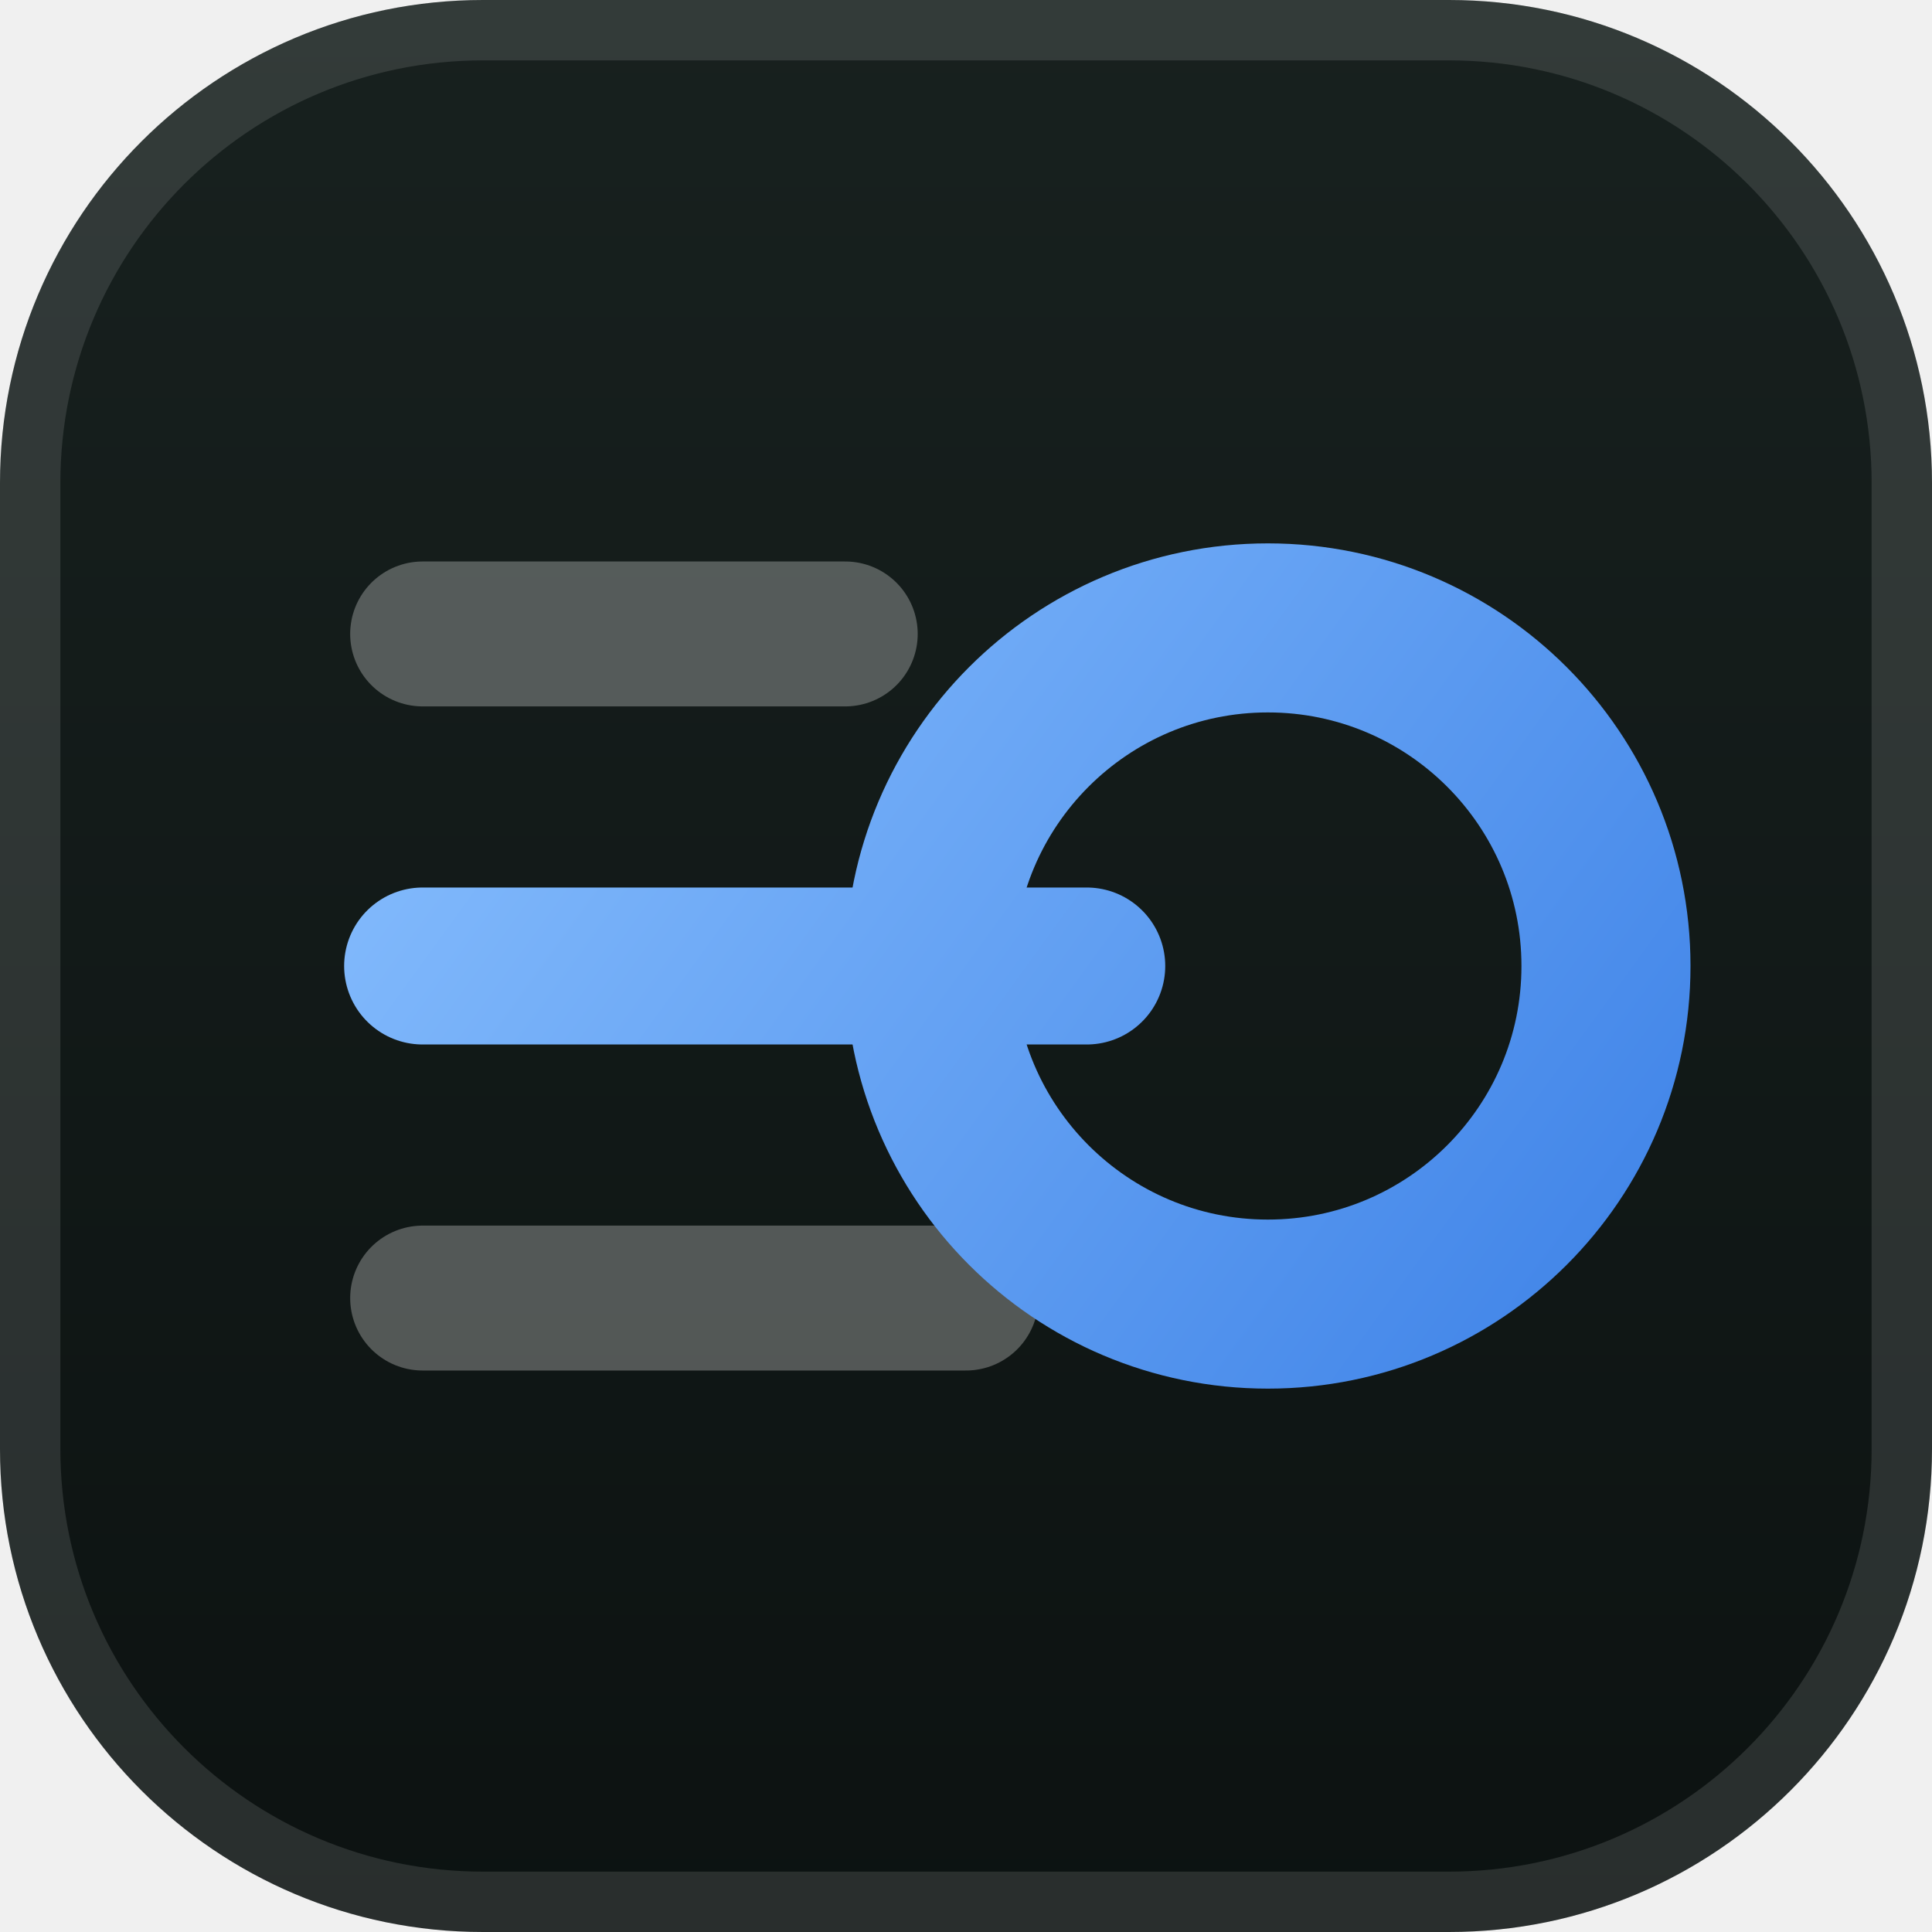
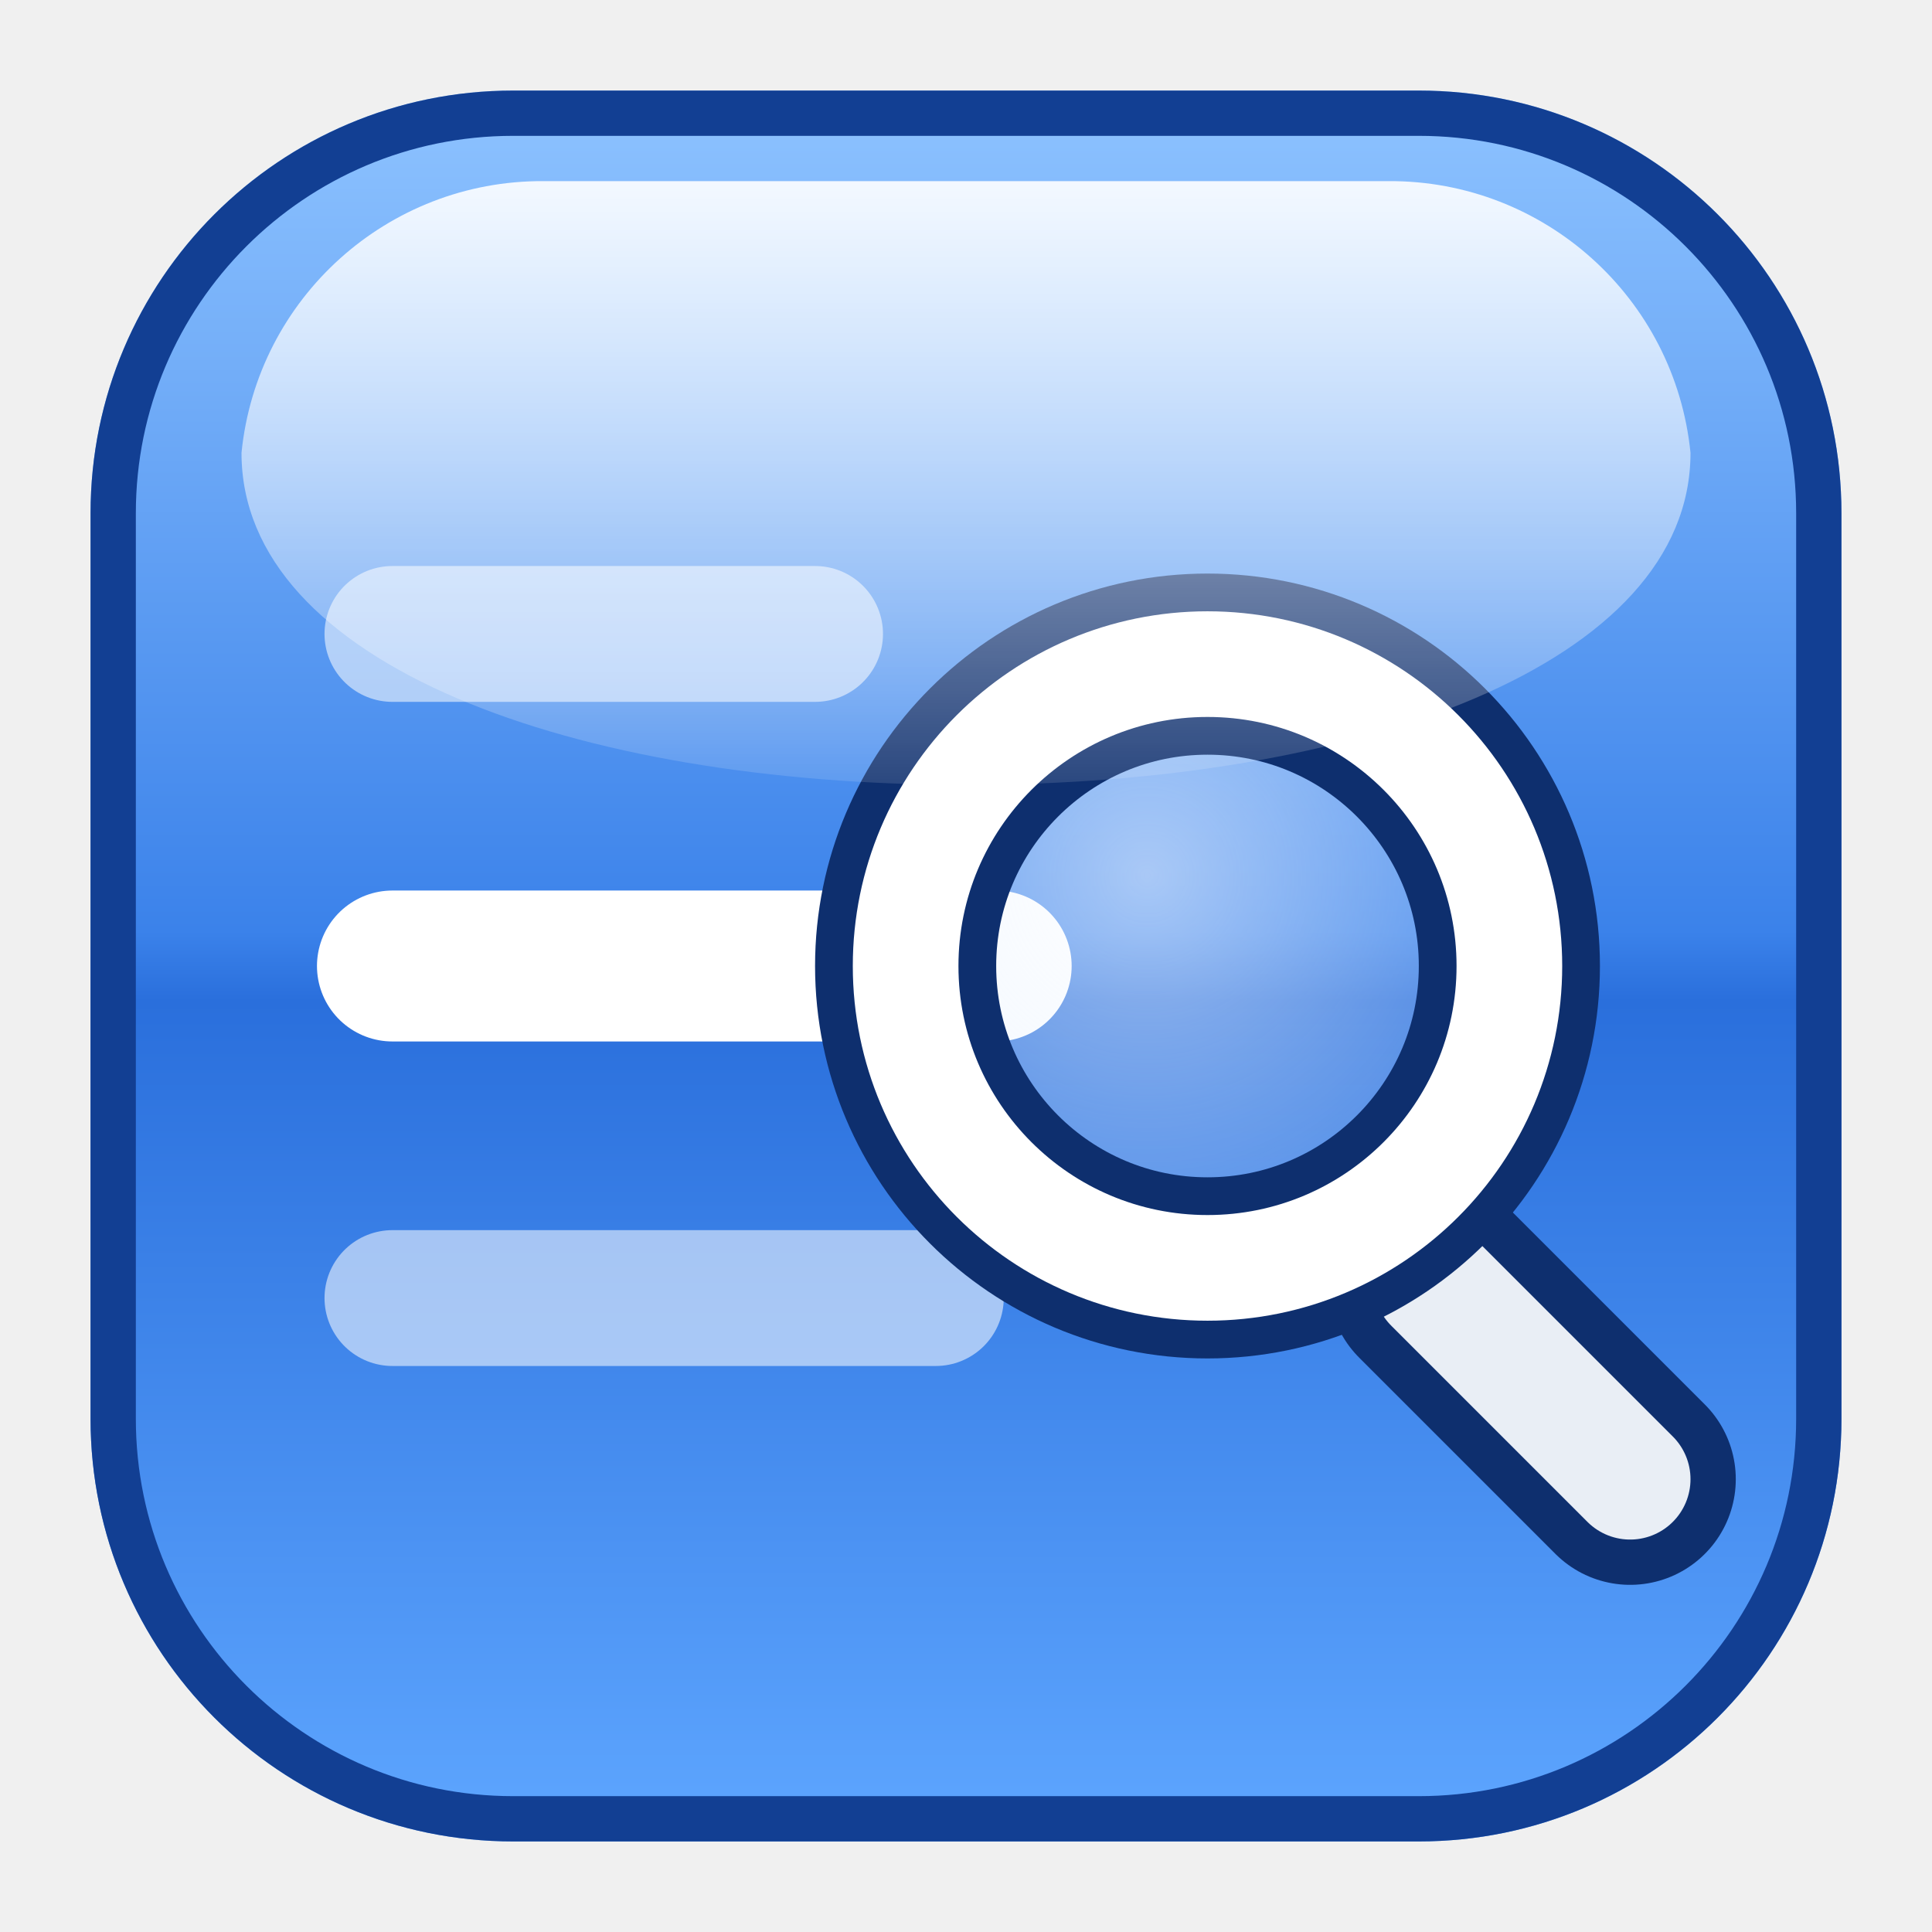
- <svg xmlns="http://www.w3.org/2000/svg" viewBox="0 0 32 32">
+ <svg xmlns="http://www.w3.org/2000/svg" viewBox="0 0 64 64">
  <defs>
-     <linearGradient id="tile" x1="0" y1="0" x2="0" y2="1">
-       <stop offset="0" stop-color="#18211f" />
-       <stop offset="1" stop-color="#0c1211" />
+     <linearGradient id="gel" x1="0" y1="0" x2="0" y2="1">
+       <stop offset="0" stop-color="#8ec3ff" />
+       <stop offset=".48" stop-color="#3b82ea" />
+       <stop offset=".52" stop-color="#2a6fdc" />
+       <stop offset="1" stop-color="#5ea6ff" />
    </linearGradient>
-     <linearGradient id="accent" gradientUnits="userSpaceOnUse" x1="6" y1="8" x2="28" y2="24">
-       <stop offset="0" stop-color="#8cc2ff" />
-       <stop offset="1" stop-color="#3a7fe6" />
+     <linearGradient id="gloss" x1="0" y1="0" x2="0" y2="1">
+       <stop offset="0" stop-color="#fff" stop-opacity=".9" />
+       <stop offset="1" stop-color="#fff" stop-opacity=".12" />
    </linearGradient>
+     <radialGradient id="glass" cx=".4" cy=".35" r=".75">
+       <stop offset="0" stop-color="#fff" stop-opacity=".55" />
+       <stop offset="1" stop-color="#cfe4ff" stop-opacity=".15" />
+     </radialGradient>
  </defs>
-   <rect width="32" height="32" rx="8" fill="url(#tile)" />
-   <rect x=".5" y=".5" width="31" height="31" rx="7.5" fill="none" stroke="#ffffff" stroke-opacity=".12" />
-   <path d="M7 10.5h7M7 21.5h9" stroke="#ffffff" stroke-opacity=".28" stroke-width="2.4" stroke-linecap="round" />
-   <path d="M7 16h11" stroke="url(#accent)" stroke-width="2.6" stroke-linecap="round" />
-   <circle cx="21" cy="16" r="5.6" fill="none" stroke="url(#accent)" stroke-width="2.8" />
+   <rect x="3" y="3" width="58" height="58" rx="14" fill="url(#gel)" />
+   <rect x="3.75" y="3.75" width="56.5" height="56.5" rx="13.25" fill="none" stroke="#123f93" stroke-width="1.5" />
+   <path d="M13 21h14M13 43h18" stroke="#fff" stroke-opacity=".55" stroke-width="4.5" stroke-linecap="round" />
+   <path d="M13 32h20" stroke="#fff" stroke-width="5" stroke-linecap="round" />
+   <path d="M47.5 42.5 54 49" stroke="#0e2f6e" stroke-width="7" stroke-linecap="round" />
+   <path d="M47.5 42.5 54 49" stroke="#e9eef5" stroke-width="4" stroke-linecap="round" />
+   <circle cx="40" cy="32" r="10" fill="url(#glass)" />
+   <circle cx="40" cy="32" r="10" fill="none" stroke="#0e2f6e" stroke-width="6" />
+   <circle cx="40" cy="32" r="10" fill="none" stroke="#fff" stroke-width="3.5" />
+   <path d="M8 15a10 10 0 0 1 10-9h28a10 10 0 0 1 10 9c0 7-11 11-24 11S8 22 8 15Z" fill="url(#gloss)" />
</svg>
